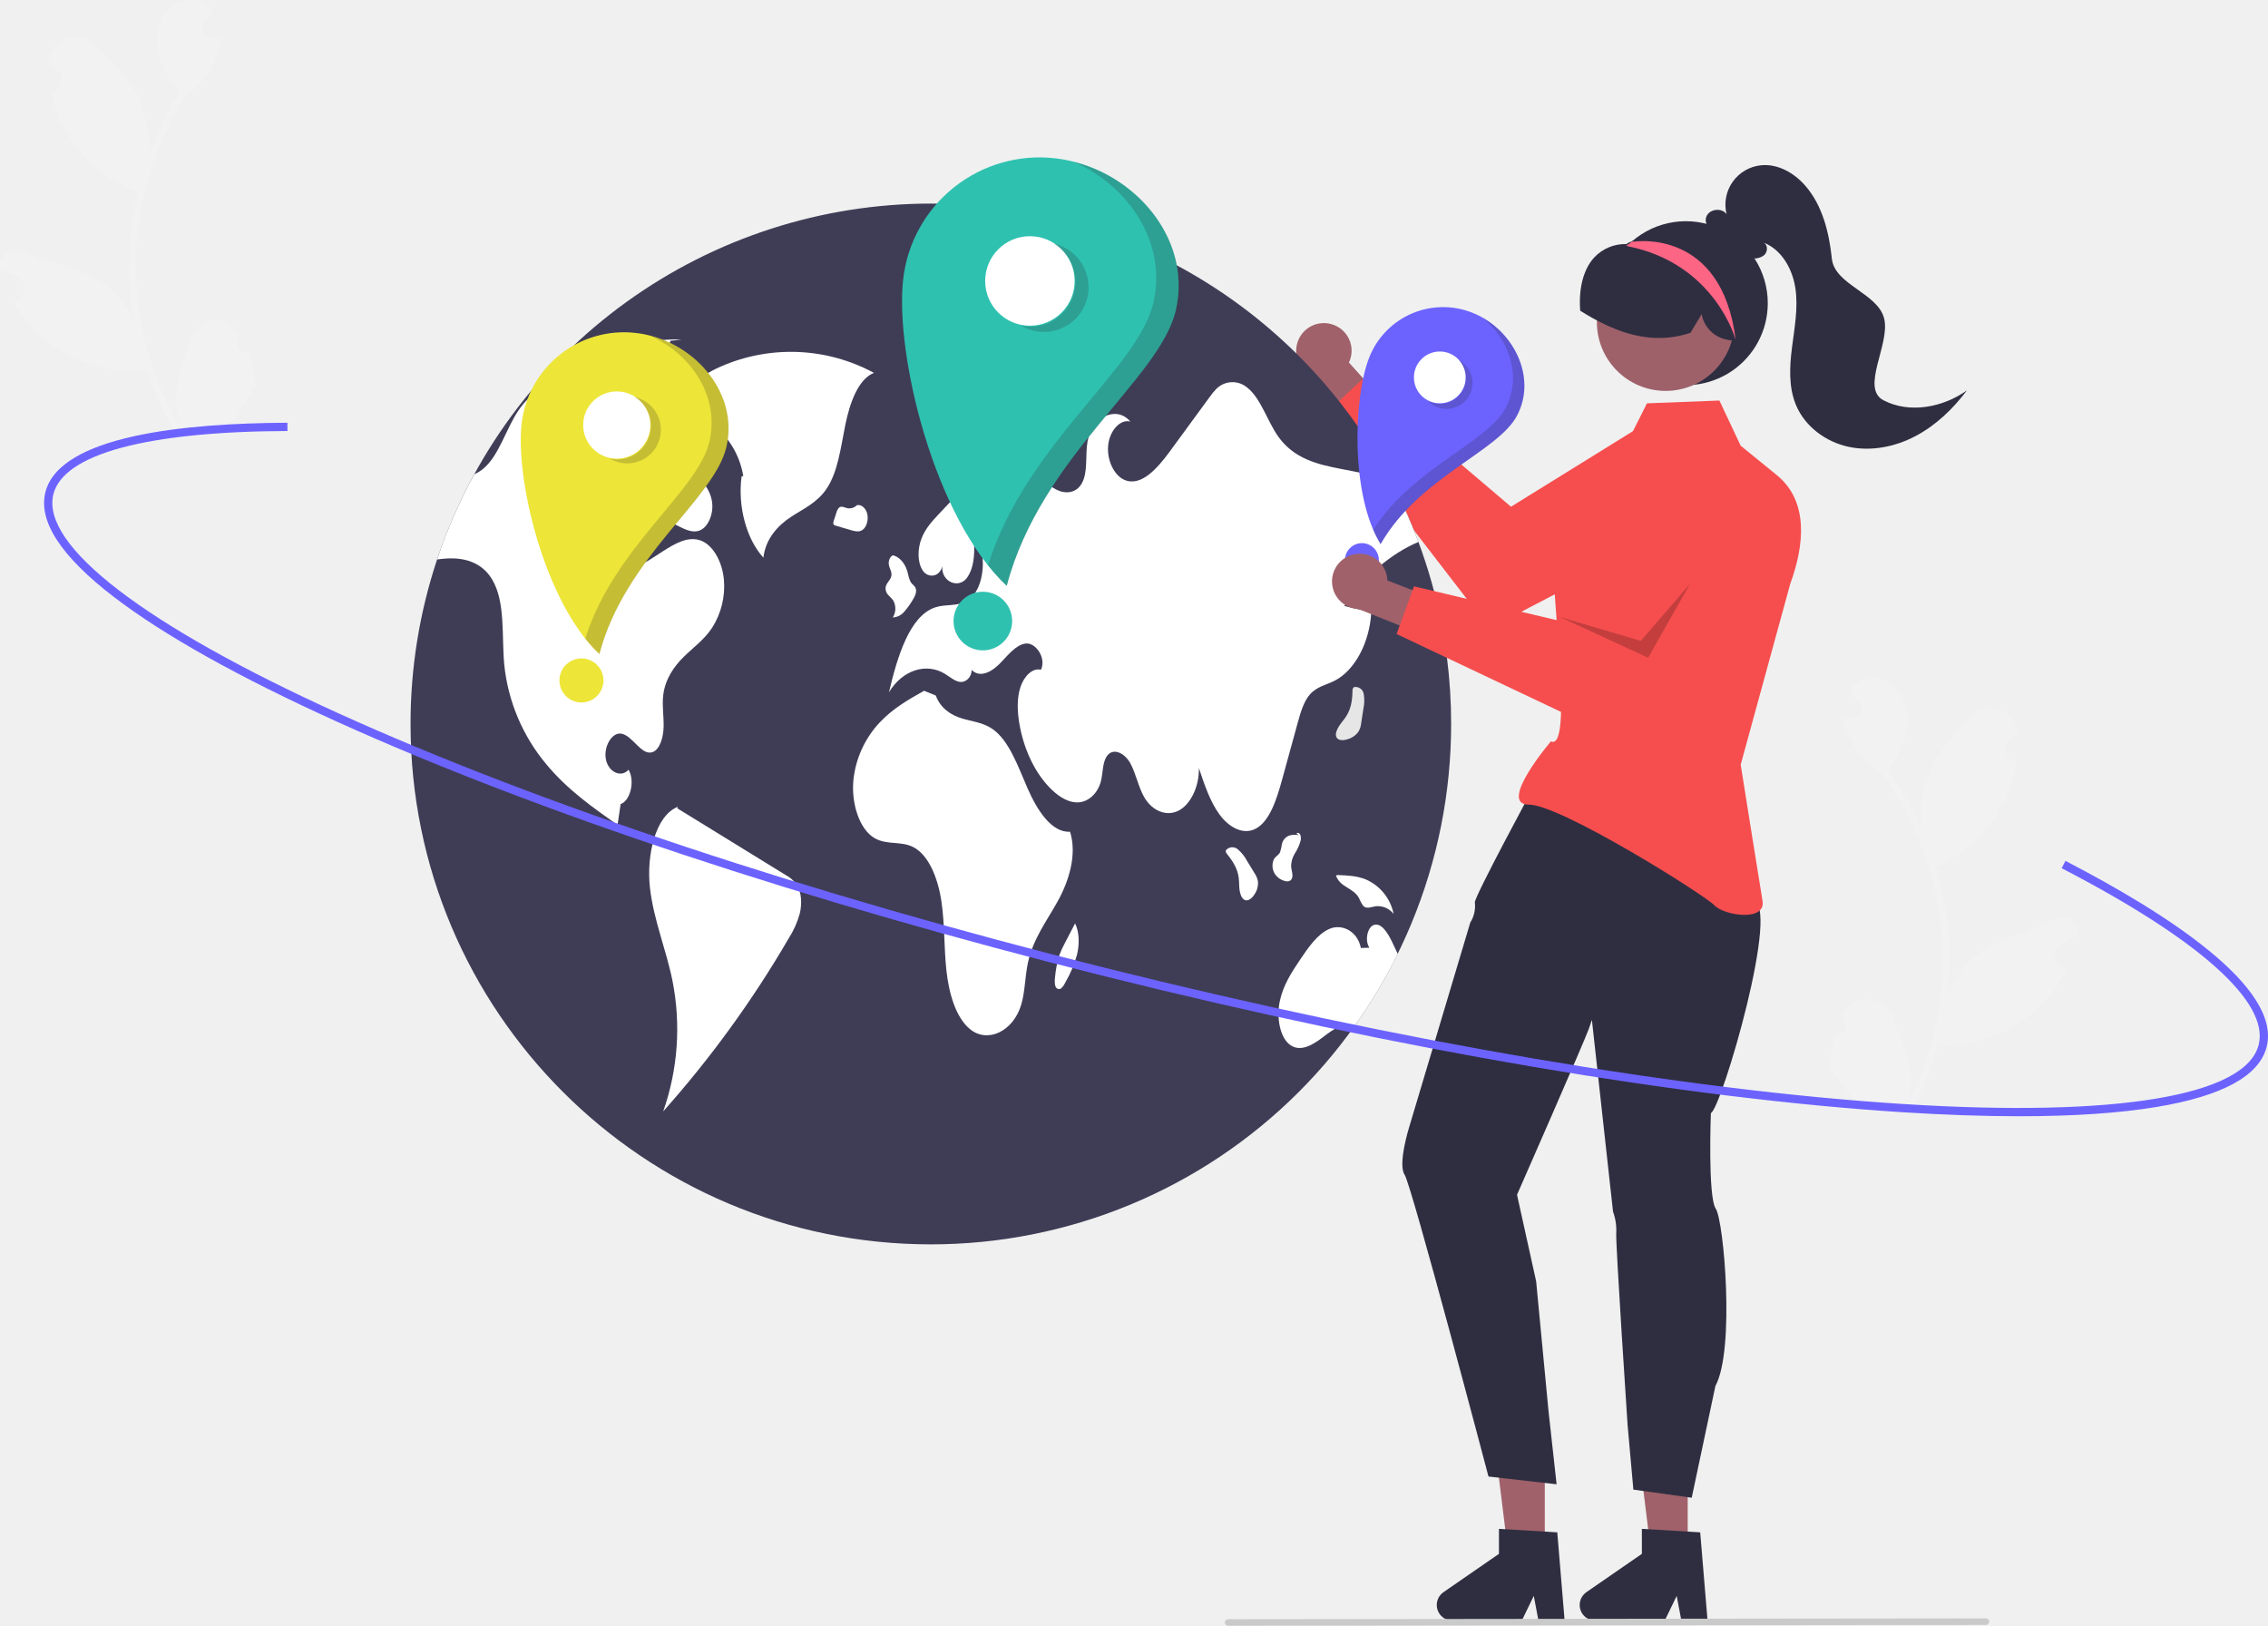
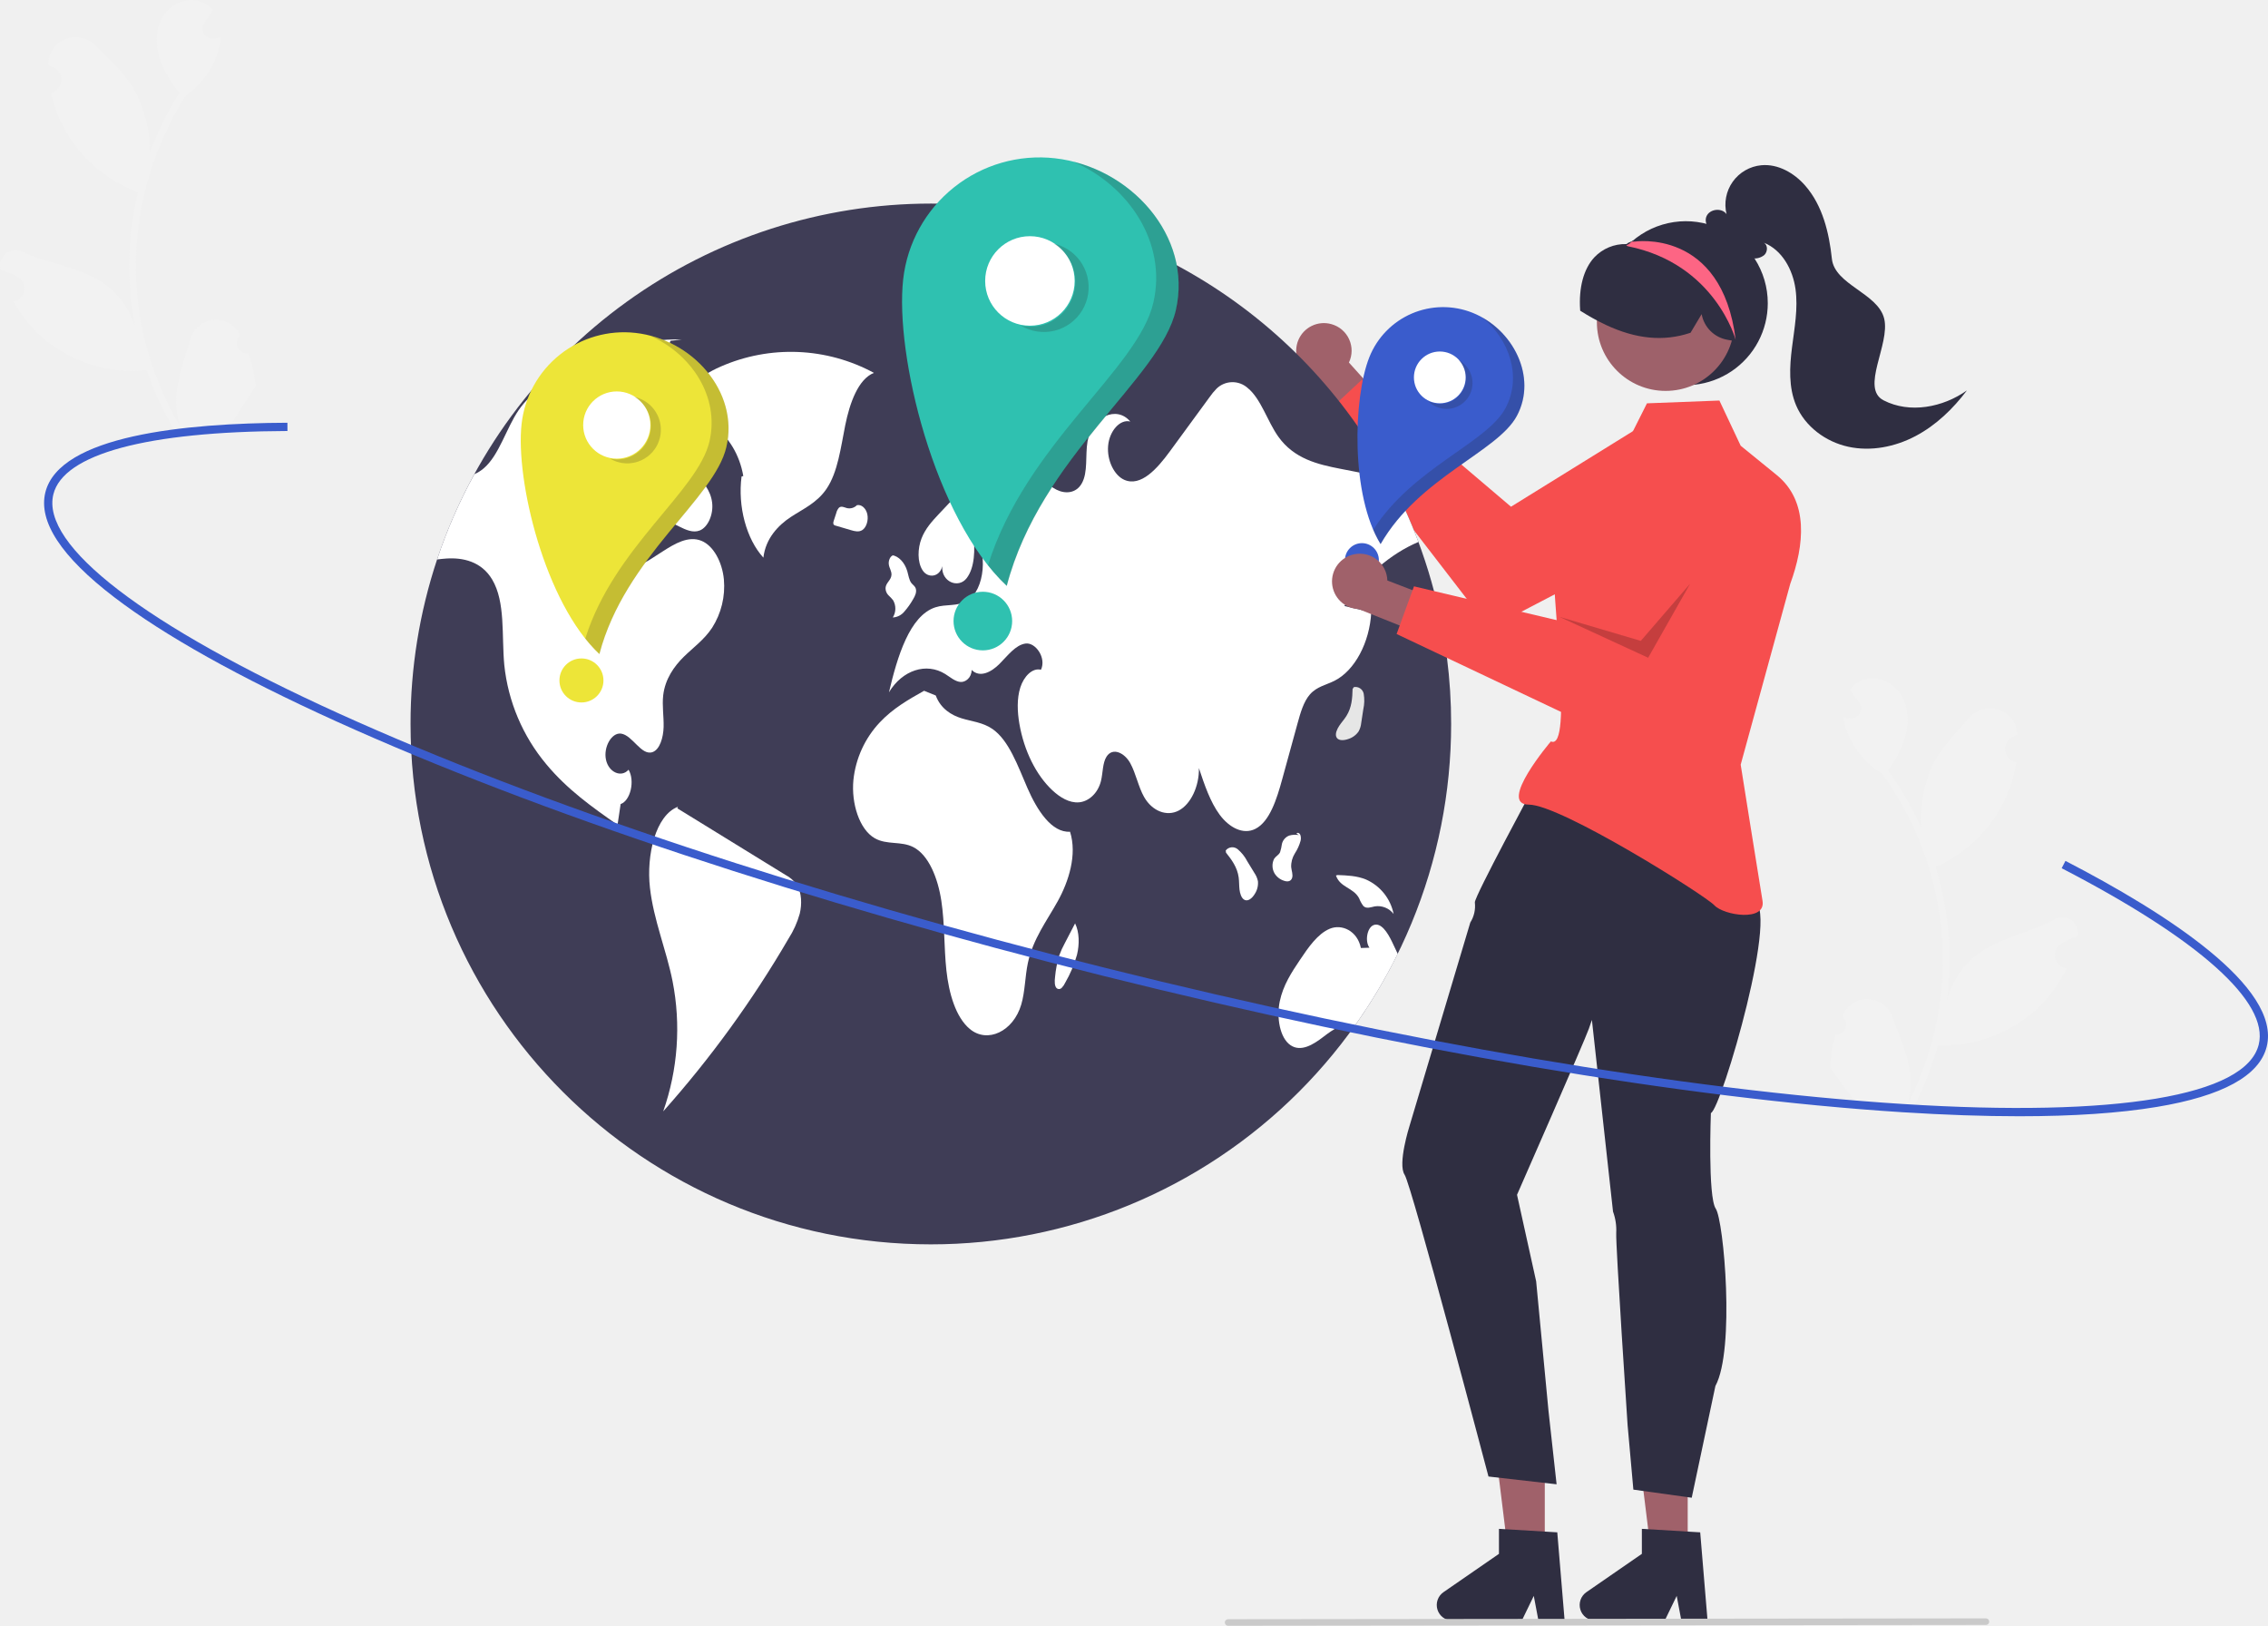
<svg xmlns="http://www.w3.org/2000/svg" width="300" height="215" viewBox="0 0 300 215" fill="none">
  <g clip-path="url(#clip0_18_133)">
    <path d="M242.786 136.809C243.054 136.834 243.323 136.776 243.557 136.642C243.792 136.509 243.979 136.307 244.094 136.064C244.21 135.82 244.247 135.547 244.202 135.282C244.157 135.016 244.032 134.771 243.843 134.579C243.816 134.446 243.796 134.35 243.77 134.217C243.783 134.189 243.796 134.161 243.809 134.133C244.11 133.506 244.589 132.982 245.186 132.627C245.784 132.271 246.473 132.1 247.167 132.135C247.862 132.17 248.53 132.409 249.089 132.823C249.648 133.237 250.072 133.806 250.308 134.46C251.252 137.07 252.486 139.698 252.693 142.42C252.784 143.624 252.666 144.834 252.343 145.997C255.094 140.667 256.666 134.807 256.953 128.816C257.024 127.312 257.01 125.806 256.913 124.304C256.831 123.073 256.696 121.847 256.507 120.628C255.474 114.014 252.886 107.74 248.957 102.32C246.989 101.124 245.435 99.353 244.504 97.247C244.166 96.489 243.94 95.687 243.833 94.865C244.059 94.906 244.29 94.935 244.517 94.96C244.588 94.968 244.662 94.975 244.733 94.982L244.76 94.984C245.009 95.007 245.261 94.957 245.483 94.841C245.705 94.724 245.889 94.546 246.012 94.328C246.135 94.109 246.193 93.859 246.177 93.609C246.162 93.359 246.075 93.118 245.926 92.916C245.833 92.79 245.74 92.665 245.647 92.539C245.507 92.346 245.362 92.155 245.222 91.962C245.205 91.943 245.19 91.924 245.176 91.903C245.014 91.683 244.852 91.465 244.69 91.245C245.026 90.772 245.467 90.384 245.978 90.111C247.746 89.182 250.089 89.991 251.26 91.607C252.435 93.222 252.568 95.418 252.045 97.343C251.542 98.979 250.764 100.517 249.744 101.892C249.832 102.016 249.924 102.136 250.012 102.26C251.616 104.534 252.994 106.96 254.125 109.503C253.952 106.705 254.445 103.906 255.564 101.336C256.688 98.944 258.679 96.979 260.445 94.948C262.567 92.51 266.625 93.806 266.829 97.032C266.831 97.064 266.833 97.095 266.835 97.126C266.58 97.254 266.331 97.391 266.086 97.537C265.779 97.723 265.534 97.997 265.385 98.323C265.236 98.65 265.189 99.014 265.25 99.367C265.312 99.721 265.478 100.048 265.729 100.305C265.979 100.563 266.301 100.739 266.653 100.81L266.689 100.817C266.559 101.706 266.362 102.584 266.099 103.443C265.341 105.841 264.096 108.056 262.443 109.949C260.789 111.843 258.762 113.375 256.488 114.448C256.339 114.516 256.194 114.584 256.045 114.649C257.132 118.257 257.746 121.992 257.87 125.759C257.937 127.982 257.823 130.206 257.531 132.409L257.546 132.331C258.138 129.893 259.554 127.734 261.554 126.219C264.523 124.003 268.604 123.326 271.776 121.582C272.114 121.386 272.501 121.292 272.89 121.309C273.28 121.326 273.657 121.455 273.976 121.679C274.295 121.903 274.543 122.214 274.692 122.574C274.84 122.935 274.882 123.331 274.813 123.715C274.807 123.742 274.802 123.769 274.796 123.797C274.328 123.962 273.87 124.157 273.426 124.38C273.171 124.509 272.922 124.646 272.677 124.792C272.37 124.977 272.125 125.251 271.976 125.577C271.827 125.904 271.78 126.268 271.841 126.622C271.903 126.975 272.069 127.302 272.319 127.56C272.57 127.817 272.892 127.993 273.244 128.064L273.28 128.071C273.306 128.076 273.328 128.081 273.354 128.086C272.481 129.926 271.298 131.601 269.856 133.039C268.077 134.779 265.961 136.136 263.639 137.029C261.317 137.922 258.836 138.33 256.35 138.23L256.347 138.23C255.535 141.131 254.425 143.939 253.033 146.609L242.614 146.124C242.582 146.007 242.554 145.886 242.526 145.768C243.487 145.874 244.458 145.861 245.417 145.731C244.688 144.746 243.959 143.754 243.23 142.77C243.214 142.751 243.199 142.732 243.185 142.711C242.815 142.208 242.442 141.707 242.072 141.204L242.072 141.203C242.12 139.714 242.36 138.237 242.786 136.809L242.786 136.809Z" fill="#F2F2F2" />
    <path d="M32.844 46.709C32.578 46.751 32.306 46.709 32.064 46.591C31.822 46.472 31.623 46.282 31.492 46.046C31.362 45.81 31.308 45.54 31.336 45.272C31.365 45.005 31.475 44.752 31.652 44.549C31.67 44.414 31.684 44.318 31.702 44.183C31.688 44.156 31.673 44.129 31.658 44.102C31.319 43.495 30.808 43.001 30.19 42.683C29.572 42.365 28.873 42.237 28.183 42.315C27.492 42.393 26.839 42.673 26.307 43.12C25.775 43.568 25.387 44.162 25.191 44.83C24.411 47.493 23.341 50.192 23.303 52.922C23.286 54.129 23.479 55.33 23.873 56.47C20.798 51.32 18.867 45.569 18.21 39.607C18.047 38.11 17.967 36.606 17.972 35.101C17.977 33.867 18.036 32.636 18.149 31.407C18.772 24.742 20.967 18.319 24.554 12.667C26.444 11.352 27.886 9.489 28.685 7.329C28.975 6.552 29.151 5.737 29.208 4.91C28.985 4.965 28.756 5.008 28.531 5.048C28.461 5.059 28.387 5.071 28.317 5.082L28.29 5.086C28.042 5.125 27.789 5.09 27.56 4.988C27.331 4.885 27.136 4.719 27 4.508C26.863 4.298 26.791 4.052 26.79 3.801C26.79 3.55 26.862 3.305 26.998 3.094C27.083 2.963 27.168 2.832 27.253 2.701C27.381 2.499 27.514 2.3 27.642 2.098C27.658 2.079 27.672 2.058 27.685 2.037C27.833 1.807 27.981 1.58 28.129 1.35C27.764 0.899 27.3 0.539 26.773 0.297C24.951 -0.52 22.663 0.432 21.593 2.117C20.521 3.802 20.523 6.001 21.165 7.891C21.768 9.493 22.639 10.98 23.742 12.289C23.662 12.418 23.578 12.544 23.498 12.673C22.037 15.042 20.811 17.548 19.839 20.156C19.84 17.353 19.175 14.589 17.899 12.093C16.629 9.776 14.521 7.937 12.632 6.02C10.364 3.717 6.393 5.261 6.39 8.494C6.389 8.525 6.39 8.557 6.39 8.588C6.651 8.7 6.909 8.822 7.162 8.952C7.48 9.118 7.741 9.377 7.91 9.693C8.079 10.01 8.149 10.37 8.109 10.727C8.07 11.084 7.924 11.421 7.69 11.693C7.456 11.965 7.145 12.161 6.799 12.253L6.763 12.263C6.948 13.142 7.199 14.006 7.514 14.848C8.419 17.194 9.798 19.327 11.566 21.115C13.333 22.903 15.451 24.307 17.787 25.238C17.94 25.297 18.089 25.355 18.242 25.41C17.379 29.079 16.997 32.845 17.106 36.613C17.177 38.835 17.428 41.047 17.856 43.229L17.836 43.152C17.094 40.755 15.547 38.688 13.457 37.299C10.357 35.271 6.243 34.847 2.968 33.302C2.619 33.128 2.228 33.058 1.84 33.099C1.452 33.14 1.084 33.291 0.779 33.535C0.475 33.778 0.246 34.104 0.12 34.473C-0.006 34.842 -0.023 35.24 0.07 35.619C0.077 35.646 0.084 35.673 0.091 35.7C0.569 35.836 1.038 36.002 1.495 36.197C1.757 36.31 2.015 36.431 2.268 36.562C2.586 36.728 2.847 36.986 3.016 37.303C3.185 37.619 3.254 37.98 3.215 38.337C3.176 38.693 3.03 39.03 2.796 39.302C2.562 39.575 2.251 39.77 1.904 39.863L1.869 39.872C1.843 39.879 1.821 39.885 1.796 39.892C2.781 41.674 4.065 43.273 5.593 44.619C7.476 46.245 9.671 47.47 12.045 48.217C14.418 48.965 16.919 49.219 19.394 48.966L19.397 48.966C20.386 51.81 21.668 54.544 23.222 57.124L33.591 55.996C33.616 55.877 33.637 55.754 33.657 55.636C32.704 55.8 31.734 55.848 30.77 55.777C31.436 54.749 32.102 53.714 32.769 52.686C32.784 52.666 32.798 52.646 32.811 52.625C33.149 52.099 33.491 51.577 33.828 51.051L33.828 51.051C33.688 49.568 33.358 48.108 32.845 46.71L32.844 46.709Z" fill="#F2F2F2" />
-     <path d="M176.109 42.867C176.622 43.008 177.099 43.26 177.504 43.605C177.909 43.95 178.234 44.38 178.455 44.864C178.676 45.348 178.789 45.875 178.784 46.407C178.78 46.94 178.659 47.464 178.43 47.945L183.995 54.132L181.06 58.43L173.324 49.583C172.542 49.145 171.949 48.435 171.656 47.588C171.362 46.741 171.39 45.816 171.733 44.988C172.077 44.16 172.712 43.487 173.518 43.096C174.325 42.705 175.247 42.623 176.109 42.867Z" fill="#A0616A" />
+     <path d="M176.109 42.867C176.623 43.008 177.099 43.26 177.504 43.605C177.909 43.95 178.234 44.38 178.455 44.864C178.676 45.348 178.789 45.875 178.785 46.407C178.78 46.94 178.659 47.464 178.43 47.945L183.995 54.132L181.06 58.43L173.324 49.583C172.542 49.145 171.949 48.435 171.656 47.588C171.362 46.741 171.39 45.816 171.733 44.988C172.077 44.16 172.712 43.487 173.518 43.096C174.325 42.705 175.247 42.623 176.109 42.867Z" fill="#A0616A" />
    <path d="M228.204 58.058C227.703 57.241 227.045 56.532 226.268 55.97C225.492 55.409 224.612 55.006 223.68 54.785C222.747 54.564 221.78 54.529 220.834 54.683C219.888 54.836 218.982 55.175 218.167 55.679L199.867 67.014L180.126 50.233L175.214 54.806L197.022 83.101L225.366 68.325C224.705 68.67 229.003 59.359 228.204 58.058Z" fill="#F64E4E" />
-     <path d="M191.95 95.745C191.952 104.784 190.173 113.734 186.715 122.085C183.257 130.436 178.188 138.023 171.796 144.414C165.405 150.805 157.818 155.875 149.467 159.333C141.116 162.791 132.166 164.57 123.128 164.568C85.118 164.568 54.305 133.754 54.305 95.745C54.299 88.352 55.484 81.006 57.815 73.99C62.392 60.287 71.161 48.37 82.882 39.924C94.602 31.478 108.681 26.93 123.128 26.923C135.587 26.919 147.814 30.298 158.502 36.7C169.191 43.102 177.941 52.286 183.818 63.273C185.275 65.983 186.546 68.79 187.622 71.673C187.771 72.074 187.916 72.476 188.058 72.881V72.885C188.689 74.667 189.244 76.481 189.725 78.329C191.207 84.016 191.955 89.869 191.95 95.745Z" fill="#3F3D56" />
+     <path d="M191.95 95.745C191.952 104.784 190.173 113.734 186.715 122.085C183.257 130.436 178.188 138.023 171.796 144.414C165.405 150.805 157.818 155.875 149.467 159.333C141.116 162.791 132.166 164.57 123.128 164.568C85.118 164.568 54.305 133.754 54.305 95.745C54.299 88.352 55.484 81.006 57.815 73.99C62.392 60.287 71.161 48.37 82.882 39.924C94.602 31.478 108.681 26.93 123.128 26.923C135.587 26.919 147.814 30.298 158.503 36.7C169.191 43.102 177.941 52.286 183.818 63.273C185.275 65.983 186.546 68.79 187.622 71.673C187.771 72.074 187.916 72.476 188.058 72.881V72.885C188.689 74.667 189.244 76.481 189.725 78.329C191.207 84.016 191.955 89.869 191.95 95.745Z" fill="#3F3D56" />
    <path d="M115.598 49.312C112.505 47.639 109.071 46.695 105.558 46.551C102.045 46.408 98.545 47.068 95.326 48.482C92.492 49.716 89.507 51.929 88.561 55.925C92.386 53.668 97.336 57.234 98.32 62.954L98.09 63.017C97.571 66.98 98.731 71.293 100.977 73.75C101.272 71.198 102.95 69.461 104.6 68.376C106.251 67.291 108.077 66.503 109.336 64.638C110.83 62.428 111.209 59.196 111.802 56.249C112.396 53.301 113.521 50.133 115.598 49.312Z" fill="white" />
    <path d="M94.192 83.029C93.132 84.619 91.718 85.617 90.448 86.86C89.183 88.106 87.978 89.788 87.726 91.949C87.566 93.333 87.814 94.74 87.78 96.139C87.745 97.539 87.279 99.114 86.327 99.462C84.824 100.005 83.677 97.214 82.132 97.019C80.905 96.866 79.8 98.796 80.156 100.471C80.511 102.146 82.182 102.888 83.142 101.794C84.01 103.251 83.398 105.893 82.094 106.34C81.957 107.258 81.819 108.172 81.685 109.089C78.389 106.784 75.059 104.44 72.256 101.064C69.139 97.341 67.206 92.771 66.705 87.942C66.341 84.061 66.881 79.622 65.099 76.636C63.673 74.246 61.226 73.718 59.023 73.868C58.622 73.894 58.217 73.94 57.815 73.99C59.114 70.089 60.764 66.314 62.744 62.711C63.192 62.518 63.608 62.259 63.979 61.942C66.028 60.203 66.938 56.681 68.601 54.245C68.708 54.089 68.819 53.936 68.934 53.787C70.635 51.565 72.914 50.422 75.116 49.359C79.991 46.992 85.008 44.595 90.154 44.924L88.69 45.065C86.981 49.852 85.27 54.639 83.559 59.426C83.299 60.16 83.036 60.896 82.771 61.632C81.8 64.355 80.798 67.253 80.947 70.3C81.035 72.105 81.662 74.032 82.855 74.651C83.968 75.225 85.183 74.521 86.258 73.826C86.713 73.535 87.164 73.244 87.619 72.95C89.252 71.898 91.06 70.82 92.785 71.524C94.364 72.166 95.53 74.311 95.752 76.624C95.955 78.873 95.406 81.125 94.192 83.029Z" fill="white" />
    <path d="M103.902 115.71C99.133 112.775 94.365 109.839 89.597 106.903L89.678 106.694C86.713 107.824 85.482 113.094 85.972 117.403C86.462 121.713 88.124 125.565 88.963 129.764C90.094 135.511 89.667 141.456 87.726 146.981C93.996 139.946 99.545 132.3 104.289 124.158C104.952 123.131 105.457 122.011 105.787 120.835C106.09 119.584 106.044 118.08 105.437 117.076C105.047 116.501 104.519 116.031 103.902 115.71Z" fill="white" />
    <path d="M85.083 62.298C84.577 63.437 84.382 64.955 84.841 66.133C85.311 67.336 86.303 67.879 87.216 68.332L89.851 69.638C90.727 70.072 91.672 70.511 92.565 70.154C93.643 69.723 94.39 68.033 94.197 66.465C93.991 64.796 92.939 63.647 91.966 62.67C90.605 61.301 89.243 59.933 87.881 58.565L87.114 59.505C86.284 60.315 85.597 61.259 85.083 62.298Z" fill="white" />
    <path d="M177.826 80.142C179.011 80.421 180.197 80.7 181.382 80.979C181.175 84.982 179.191 88.687 176.53 90.029C175.421 90.588 174.186 90.794 173.269 91.838C172.439 92.786 172.018 94.262 171.632 95.673C170.955 98.135 170.279 100.597 169.602 103.06C168.875 105.713 167.943 108.661 166.054 109.617C164.433 110.439 162.578 109.433 161.332 107.747C160.085 106.061 159.324 103.794 158.586 101.584C158.632 103.993 157.512 106.356 155.925 107.193C154.335 108.03 152.4 107.273 151.337 105.403C150.573 104.061 150.255 102.291 149.506 100.93C148.756 99.569 147.185 98.789 146.367 100.066C145.828 100.915 145.896 102.215 145.629 103.293C145.212 104.968 143.95 106.019 142.7 106.111C141.454 106.203 140.238 105.484 139.194 104.509C137.041 102.49 135.455 99.286 134.839 95.726C134.568 94.139 134.491 92.411 134.961 90.924C135.432 89.437 136.567 88.29 137.695 88.573C138.437 87.005 136.972 84.925 135.653 85.109C134.33 85.292 133.294 86.71 132.208 87.8C131.126 88.89 129.612 89.681 128.523 88.599C128.53 89.605 127.712 90.27 127.005 90.186C126.301 90.106 125.674 89.54 125.028 89.138C122.531 87.582 119.362 88.615 117.587 91.559C118.696 86.841 120.321 81.427 123.728 80.318C125.12 79.863 126.638 80.237 127.953 79.45C130.281 78.054 130.752 72.782 128.741 70.606C128.997 72.663 128.947 75.064 127.861 76.471C126.775 77.878 124.496 76.961 124.634 74.881C124.321 76.314 122.761 76.532 122.042 75.431C121.319 74.33 121.38 72.529 121.893 71.214C122.405 69.899 123.277 68.954 124.122 68.048C125.938 66.102 127.781 64.133 129.884 62.909C131.99 61.686 134.422 61.273 136.533 62.489C137.645 63.131 138.624 64.202 139.76 64.768C140.895 65.337 142.337 65.265 143.09 63.934C143.935 62.451 143.537 60.248 143.851 58.394C144.413 55.117 147.69 53.584 149.506 55.748C148.148 55.4 146.745 57.006 146.577 58.952C146.405 60.898 147.388 62.864 148.703 63.452C150.913 64.431 153.077 61.969 154.748 59.69C156.491 57.304 158.237 54.92 159.986 52.536C160.265 52.131 160.578 51.749 160.923 51.397C161.47 50.863 162.2 50.557 162.965 50.542C163.73 50.526 164.472 50.802 165.041 51.313C166.807 52.754 167.637 55.71 169.086 57.744C171.189 60.7 174.335 61.418 177.264 61.992C179.447 62.416 181.632 62.843 183.818 63.273C185.275 65.983 186.546 68.79 187.622 71.673C183.921 73.244 180.506 76.185 177.826 80.142Z" fill="white" />
    <path d="M184.884 126.146C183.246 129.472 181.341 132.66 179.187 135.678C177.811 135.089 176.331 136.14 175.043 137.127C173.697 138.159 172.079 139.165 170.699 138.224C169.288 137.261 168.833 134.565 169.281 132.428C169.728 130.294 170.844 128.597 171.927 126.983C173.074 125.27 174.301 123.492 175.895 122.827C177.494 122.162 179.547 123.102 180.013 125.373L181.145 125.335C180.51 124.463 180.843 122.659 181.696 122.341C182.678 121.971 183.531 123.32 184.112 124.513C184.372 125.052 184.636 125.595 184.884 126.146Z" fill="white" />
    <path d="M141.539 109.996C139.107 110.149 137.18 107.154 135.899 104.208C134.619 101.262 133.451 97.893 131.256 96.393C130.001 95.536 128.572 95.419 127.211 95.004C125.851 94.588 124.427 93.729 123.777 91.98L122.234 91.356C120.196 92.502 118.131 93.669 116.375 95.534C114.405 97.626 113.179 100.308 112.884 103.166C112.589 106.255 113.677 109.699 115.711 110.859C117.318 111.776 119.19 111.198 120.817 112.037C122.851 113.086 124.059 116.132 124.516 119.14C124.973 122.148 124.857 125.273 125.184 128.315C125.511 131.357 126.413 134.522 128.278 136.081C130.612 138.032 134.037 136.411 135.084 132.86C135.598 131.118 135.58 129.153 135.964 127.345C136.641 124.16 138.466 121.798 139.914 119.186C141.363 116.574 142.502 113.027 141.539 109.996Z" fill="white" />
-     <path d="M117.501 78.708C117.728 78.917 117.94 79.141 118.135 79.38C118.337 79.728 118.44 80.124 118.433 80.526C118.426 80.928 118.309 81.321 118.096 81.662C118.389 81.645 118.675 81.568 118.937 81.435C119.199 81.302 119.43 81.116 119.616 80.889C120.06 80.384 120.451 79.833 120.782 79.248C121.03 78.843 121.294 78.296 121.125 77.815C121.01 77.487 120.738 77.347 120.548 77.101C120.246 76.71 120.171 76.089 120.015 75.552C119.677 74.394 118.869 73.541 117.991 73.419L118.113 73.443C117.746 73.568 117.49 74.151 117.571 74.675C117.645 75.152 117.952 75.548 117.921 76.034C117.877 76.734 117.178 77.063 117.135 77.762C117.128 78.114 117.26 78.453 117.501 78.708Z" fill="white" />
+     <path d="M117.501 78.708C117.728 78.917 117.94 79.141 118.135 79.38C118.337 79.728 118.44 80.124 118.433 80.526C118.426 80.928 118.309 81.321 118.096 81.662C118.389 81.645 118.675 81.568 118.937 81.435C119.199 81.302 119.43 81.116 119.616 80.889C120.06 80.384 120.451 79.834 120.782 79.248C121.03 78.843 121.294 78.296 121.125 77.815C121.01 77.487 120.738 77.347 120.548 77.101C120.246 76.71 120.171 76.089 120.015 75.552C119.677 74.394 118.869 73.541 117.991 73.419L118.113 73.443C117.746 73.568 117.49 74.151 117.571 74.675C117.645 75.152 117.952 75.548 117.921 76.034C117.877 76.734 117.178 77.063 117.135 77.762C117.128 78.114 117.26 78.453 117.501 78.708Z" fill="white" />
    <path d="M113.333 66.817C113.337 66.816 113.341 66.816 113.344 66.815C113.419 66.746 113.489 66.672 113.552 66.594L113.333 66.817Z" fill="#E6E6E6" />
    <path d="M114.063 70.101C114.601 69.755 114.901 68.799 114.723 67.998C114.547 67.203 113.921 66.668 113.344 66.815C113.177 66.984 112.969 67.109 112.741 67.176C112.512 67.243 112.27 67.251 112.037 67.199C111.681 67.108 111.289 66.871 110.98 67.14C110.803 67.341 110.679 67.582 110.62 67.843C110.505 68.195 110.391 68.546 110.276 68.898C110.222 69.023 110.208 69.163 110.236 69.297C110.257 69.351 110.293 69.398 110.338 69.434C110.384 69.47 110.438 69.494 110.495 69.504C111.182 69.706 111.869 69.909 112.556 70.111C113.057 70.259 113.597 70.401 114.063 70.101Z" fill="white" />
    <path d="M165.925 115.447C165.608 114.927 165.29 114.407 164.973 113.887C164.661 113.285 164.234 112.75 163.717 112.311C163.603 112.216 163.472 112.144 163.33 112.101C163.188 112.057 163.039 112.042 162.892 112.057C162.744 112.072 162.601 112.116 162.471 112.187C162.341 112.258 162.226 112.354 162.134 112.47L162.172 112.767C162.896 113.675 163.662 114.684 163.845 116.032C163.918 116.563 163.893 117.113 163.956 117.646C164.02 118.18 164.2 118.733 164.545 118.964C165.045 119.298 165.632 118.805 165.988 118.204C166.306 117.71 166.448 117.124 166.393 116.539C166.313 116.147 166.154 115.775 165.925 115.447Z" fill="white" />
    <path d="M180.058 95.591C180.15 94.989 180.242 94.387 180.334 93.784C180.483 93.123 180.501 92.439 180.388 91.77C180.363 91.624 180.308 91.484 180.228 91.36C180.148 91.235 180.043 91.128 179.921 91.044C179.798 90.96 179.66 90.902 179.515 90.872C179.37 90.843 179.22 90.843 179.075 90.872L178.913 91.124C178.882 92.284 178.818 93.549 178.091 94.699C177.804 95.152 177.431 95.556 177.136 96.006C176.841 96.455 176.622 96.994 176.738 97.392C176.905 97.97 177.671 97.971 178.331 97.74C178.892 97.568 179.379 97.211 179.713 96.728C179.905 96.377 180.022 95.99 180.058 95.591Z" fill="#E6E6E6" />
    <path d="M170.907 116.124C171.062 115.678 170.838 115.166 170.791 114.672C170.768 114.035 170.937 113.406 171.276 112.866C171.612 112.356 171.867 111.797 172.031 111.209C172.1 110.941 172.088 110.659 171.995 110.398C171.89 110.162 171.635 110.054 171.489 110.241L171.802 110.442C171.38 110.367 170.946 110.388 170.533 110.504C170.298 110.594 170.088 110.74 169.92 110.928C169.753 111.117 169.634 111.343 169.572 111.587C169.52 111.969 169.436 112.345 169.32 112.712C169.134 113.095 168.773 113.222 168.546 113.559C168.391 113.857 168.313 114.189 168.319 114.525C168.324 114.86 168.413 115.19 168.578 115.482C168.863 115.962 169.315 116.318 169.848 116.481C170.23 116.618 170.732 116.626 170.907 116.124Z" fill="white" />
    <path d="M179.778 118.8C179.916 119.159 180.101 119.499 180.328 119.809C180.753 120.237 181.33 119.974 181.845 119.87C182.313 119.796 182.791 119.85 183.231 120.027C183.67 120.203 184.053 120.495 184.34 120.871C184.141 119.875 183.705 118.941 183.069 118.147C182.433 117.354 181.616 116.725 180.687 116.314C179.473 115.818 178.194 115.771 176.93 115.726L176.712 115.782C177.268 117.4 179.014 117.364 179.778 118.8Z" fill="white" />
    <path d="M142.205 122.11L142.208 122.118C142.229 122.077 142.25 122.036 142.271 121.995L142.205 122.11Z" fill="#E6E6E6" />
    <path d="M140.859 124.715C140.565 125.248 140.313 125.803 140.104 126.374C139.827 127.299 139.644 128.25 139.557 129.212C139.488 129.759 139.467 130.458 139.81 130.724C139.908 130.789 140.027 130.817 140.144 130.801C140.261 130.785 140.368 130.727 140.446 130.638C140.636 130.436 140.792 130.205 140.907 129.952C141.58 128.793 142.103 127.551 142.463 126.259C142.791 124.898 142.788 123.296 142.208 122.118C141.758 122.984 141.309 123.849 140.859 124.715Z" fill="white" />
    <path d="M127.876 55.313C128.09 55.522 128.36 55.664 128.653 55.721C128.947 55.779 129.25 55.749 129.527 55.636C130.1 55.385 130.625 55.038 131.081 54.609C131.458 54.331 131.777 53.982 132.023 53.582C132.158 53.343 132.244 53.08 132.277 52.807C132.31 52.535 132.289 52.259 132.215 51.995C132.002 51.372 131.463 51.164 130.986 51.022C130.224 50.796 129.461 50.57 128.699 50.344L129.25 49.847C128.683 49.542 128.055 50.108 127.7 50.807C127.473 51.264 127.314 51.752 127.23 52.256C127.04 53.354 127.225 54.662 127.876 55.313Z" fill="#E6E6E6" />
    <path d="M141.338 50.794C141.553 51.031 141.85 51.177 142.169 51.203C142.488 51.229 142.804 51.133 143.055 50.934C143.27 50.772 143.449 50.566 143.58 50.331C143.711 50.095 143.791 49.834 143.814 49.566C143.868 48.966 143.572 48.3 143.148 48.248L143.245 47.686C142.429 47.539 141.425 47.509 140.988 48.5C140.84 48.88 140.795 49.291 140.856 49.694C140.918 50.096 141.084 50.476 141.338 50.794Z" fill="#E6E6E6" />
    <path d="M139.54 20.931C134.756 20.391 129.954 21.774 126.19 24.775C122.427 27.776 120.009 32.149 119.469 36.932C118.346 46.893 123.593 68.524 133.161 77.478C137.666 60.323 153.452 50.147 155.541 41.001C157.773 31.229 149.501 22.055 139.54 20.931Z" fill="#2FC1B0" />
    <path d="M136.231 43.075C139.501 43.075 142.151 40.425 142.151 37.156C142.151 33.887 139.501 31.236 136.231 31.236C132.962 31.236 130.312 33.887 130.312 37.156C130.312 40.425 132.962 43.075 136.231 43.075Z" fill="white" />
    <path d="M130.007 86.013C132.149 86.013 133.884 84.277 133.884 82.136C133.884 79.995 132.149 78.259 130.007 78.259C127.866 78.259 126.13 79.995 126.13 82.136C126.13 84.277 127.866 86.013 130.007 86.013Z" fill="#2FC1B0" />
-     <path opacity="0.2" d="M141.129 32.915C141.795 33.315 142.376 33.843 142.839 34.468C143.301 35.093 143.636 35.803 143.824 36.557C144.012 37.311 144.05 38.095 143.935 38.864C143.82 39.632 143.554 40.371 143.154 41.037C142.754 41.704 142.226 42.285 141.601 42.747C140.976 43.209 140.266 43.544 139.512 43.732C137.989 44.112 136.377 43.871 135.032 43.062C136.404 43.368 137.839 43.175 139.082 42.518C140.325 41.861 141.293 40.784 141.814 39.478C142.335 38.173 142.374 36.724 141.925 35.393C141.475 34.061 140.566 32.932 139.361 32.209C139.985 32.348 140.582 32.586 141.129 32.915Z" fill="#231F20" />
+     <path opacity="0.2" d="M141.129 32.915C141.795 33.315 142.376 33.843 142.839 34.468C143.301 35.093 143.636 35.802 143.824 36.557C144.012 37.311 144.05 38.095 143.935 38.864C143.82 39.632 143.554 40.371 143.154 41.037C142.754 41.704 142.226 42.285 141.601 42.747C140.976 43.209 140.266 43.544 139.512 43.732C137.989 44.112 136.377 43.871 135.032 43.062C136.404 43.367 137.839 43.175 139.082 42.518C140.325 41.861 141.293 40.783 141.814 39.478C142.335 38.172 142.374 36.724 141.925 35.393C141.475 34.061 140.566 32.932 139.361 32.209C139.985 32.348 140.582 32.586 141.129 32.915Z" fill="#231F20" />
    <path opacity="0.2" d="M155.564 41.02C153.476 50.166 137.689 60.342 133.184 77.497C132.284 76.647 131.449 75.731 130.684 74.758C135.746 58.632 150.55 48.834 152.568 39.998C154.375 32.089 149.301 24.573 142.02 21.398C150.833 23.613 157.61 32.065 155.564 41.02Z" fill="#231F20" />
    <path d="M84.069 44.028C80.476 43.622 76.87 44.661 74.044 46.914C71.217 49.168 69.402 52.452 68.996 56.044C68.153 63.525 72.094 79.768 79.278 86.493C82.662 73.609 94.517 65.968 96.085 59.1C97.761 51.761 91.549 44.871 84.069 44.028Z" fill="#EDE538" />
    <path d="M81.584 60.657C84.039 60.657 86.029 58.667 86.029 56.212C86.029 53.757 84.039 51.767 81.584 51.767C79.129 51.767 77.139 53.757 77.139 56.212C77.139 58.667 79.129 60.657 81.584 60.657Z" fill="white" />
    <path d="M76.91 92.902C78.518 92.902 79.822 91.599 79.822 89.99C79.822 88.382 78.518 87.079 76.91 87.079C75.302 87.079 73.999 88.382 73.999 89.99C73.999 91.599 75.302 92.902 76.91 92.902Z" fill="#EDE538" />
    <path opacity="0.2" d="M85.262 53.027C85.763 53.328 86.199 53.724 86.546 54.193C86.893 54.663 87.145 55.196 87.286 55.762C87.427 56.328 87.455 56.917 87.369 57.495C87.283 58.072 87.084 58.627 86.783 59.127C86.482 59.627 86.086 60.063 85.617 60.411C85.147 60.758 84.614 61.009 84.048 61.151C83.482 61.292 82.893 61.32 82.316 61.234C81.738 61.147 81.183 60.948 80.683 60.648C81.713 60.877 82.792 60.732 83.725 60.239C84.658 59.745 85.385 58.936 85.776 57.956C86.168 56.975 86.197 55.888 85.86 54.888C85.522 53.888 84.84 53.04 83.934 52.497C84.403 52.601 84.851 52.78 85.262 53.027Z" fill="#231F20" />
    <path opacity="0.2" d="M96.103 59.114C94.534 65.982 82.679 73.624 79.296 86.507C78.62 85.868 77.993 85.181 77.418 84.45C81.22 72.34 92.337 64.982 93.853 58.346C95.209 52.407 91.399 46.762 85.931 44.378C92.55 46.042 97.639 52.389 96.103 59.114Z" fill="#231F20" />
    <path d="M223.241 205.06H218.36L216.038 186.234L223.242 186.235L223.241 205.06Z" fill="#A0616A" />
    <path d="M225.867 214.328H222.403L221.785 211.058L220.202 214.328H211.016C210.576 214.328 210.147 214.187 209.793 213.926C209.438 213.665 209.176 213.298 209.045 212.877C208.914 212.457 208.921 212.006 209.064 211.59C209.208 211.173 209.481 210.814 209.843 210.564L217.178 205.498V202.192L224.894 202.653L225.867 214.328Z" fill="#2F2E41" />
    <path d="M204.336 205.06H199.456L197.134 186.234L204.338 186.235L204.336 205.06Z" fill="#A0616A" />
    <path d="M206.962 214.328H203.499L202.881 211.058L201.297 214.328H192.112C191.672 214.328 191.243 214.187 190.888 213.926C190.534 213.665 190.272 213.298 190.141 212.877C190.01 212.457 190.016 212.006 190.16 211.59C190.303 211.173 190.576 210.814 190.939 210.564L198.274 205.498V202.192L205.989 202.653L206.962 214.328Z" fill="#2F2E41" />
    <path d="M185.794 155.356C186.728 156.757 196.889 195.271 196.889 195.271L205.899 196.298L204.829 186.608L203.195 169.459L200.664 158.013C200.664 158.013 209.602 137.67 210.167 136.05L210.569 134.887L213.362 160.231C213.693 161.136 213.838 162.099 213.787 163.061C213.702 164.645 215.29 188.462 215.29 188.462L216.054 197.003L223.773 198.076L226.905 183.297C229.52 178.496 228.021 161.436 226.952 159.848C225.882 158.26 226.307 147.202 226.307 147.202C227.673 146.721 235.816 118.952 231.743 119.116C232.005 117.635 232.21 116.314 232.21 116.314L225.139 110.612L207.445 106.012L202.98 103.868C202.98 103.868 195.007 118.612 195.086 119.345C195.196 120.273 194.984 121.212 194.484 122.002L186.434 148.944C186.434 148.944 184.851 153.941 185.794 155.356Z" fill="#2F2E41" />
-     <path d="M230.25 58.948L227.434 52.971L217.853 53.34L214.728 59.558C214.728 59.558 205.797 70.225 205.508 73.694C205.144 78.056 208.166 99.437 205.144 98.051C205.144 98.051 198.021 106.413 202.236 106.413C206.451 106.413 225.519 118.382 226.77 119.728C228.021 121.074 233.606 121.947 233.138 119.137C232.669 116.327 230.25 101.129 230.25 101.129L236.8 77.232C238.685 72.073 239.272 66.286 235.01 62.82L230.25 58.948Z" fill="#F64E4E" />
-     <path d="M194.76 41.357C193.479 40.848 192.11 40.597 190.731 40.617C189.352 40.638 187.991 40.93 186.725 41.476C185.459 42.023 184.314 42.813 183.353 43.802C182.393 44.792 181.637 45.961 181.128 47.242C178.989 52.632 178.634 65.502 182.615 71.953C187.734 63.061 198.091 59.778 200.645 54.989C203.375 49.873 200.15 43.496 194.76 41.357Z" fill="#6C63FF" />
+     <path d="M230.249 58.948L227.434 52.971L217.853 53.34L214.728 59.558C214.728 59.558 205.797 70.225 205.508 73.694C205.144 78.056 208.166 99.437 205.144 98.051C205.144 98.051 198.021 106.413 202.236 106.413C206.451 106.413 225.518 118.382 226.77 119.728C228.021 121.074 233.606 121.947 233.138 119.137C232.669 116.327 230.249 101.129 230.249 101.129L236.8 77.232C238.685 72.073 239.272 66.286 235.01 62.82L230.249 58.948Z" fill="#F64E4E" />
+     <path d="M194.76 41.357C193.479 40.848 192.11 40.597 190.731 40.617C189.352 40.638 187.991 40.93 186.725 41.476C185.459 42.023 184.314 42.813 183.353 43.802C182.393 44.792 181.637 45.961 181.128 47.242C178.989 52.632 178.634 65.502 182.615 71.953C187.734 63.061 198.091 59.778 200.645 54.989C203.375 49.873 200.15 43.496 194.76 41.357Z" fill="#3A5CCC" />
    <path d="M190.451 53.336C192.342 53.336 193.875 51.803 193.875 49.911C193.875 48.02 192.342 46.487 190.451 46.487C188.559 46.487 187.026 48.02 187.026 49.911C187.026 51.803 188.559 53.336 190.451 53.336Z" fill="white" />
-     <path d="M180.148 76.317C181.386 76.317 182.39 75.313 182.39 74.074C182.39 72.836 181.386 71.831 180.148 71.831C178.909 71.831 177.905 72.836 177.905 74.074C177.905 75.313 178.909 76.317 180.148 76.317Z" fill="#6C63FF" />
-     <path opacity="0.2" d="M193.828 48.288C194.456 48.944 194.797 49.822 194.777 50.729C194.757 51.636 194.378 52.499 193.723 53.127C193.068 53.755 192.19 54.097 191.283 54.078C190.375 54.059 189.513 53.681 188.884 53.026C189.604 53.405 190.434 53.515 191.228 53.337C192.021 53.159 192.725 52.705 193.214 52.055C193.703 51.406 193.945 50.603 193.896 49.791C193.847 48.98 193.511 48.212 192.948 47.626C193.275 47.797 193.573 48.021 193.828 48.288Z" fill="#231F20" />
+     <path d="M180.148 76.317C181.386 76.317 182.39 75.313 182.39 74.074C182.39 72.836 181.386 71.831 180.148 71.831C178.909 71.831 177.905 72.836 177.905 74.074C177.905 75.313 178.909 76.317 180.148 76.317Z" fill="#3A5CCC" />
+     <path opacity="0.2" d="M193.828 48.288C194.456 48.944 194.797 49.822 194.777 50.729C194.757 51.636 194.378 52.499 193.723 53.127C193.068 53.755 192.19 54.097 191.283 54.078C190.375 54.059 189.513 53.681 188.884 53.026C189.604 53.405 190.434 53.515 191.228 53.337C192.021 53.159 192.725 52.705 193.214 52.055C193.703 51.406 193.945 50.603 193.896 49.792C193.847 48.98 193.511 48.212 192.948 47.626C193.275 47.797 193.573 48.021 193.828 48.288Z" fill="#231F20" />
    <path opacity="0.2" d="M200.655 55.004C198.101 59.792 187.744 63.075 182.625 71.967C182.252 71.356 181.925 70.718 181.646 70.059C186.919 61.826 196.67 58.604 199.138 53.978C201.347 49.837 199.656 44.872 196.074 41.994C200.657 44.569 203.157 50.315 200.655 55.004Z" fill="#231F20" />
    <path d="M179.137 73.302C179.658 73.195 180.197 73.203 180.715 73.326C181.233 73.449 181.717 73.684 182.134 74.015C182.552 74.346 182.891 74.764 183.129 75.24C183.367 75.716 183.498 76.239 183.512 76.771L191.28 79.753L190.62 84.916L179.708 80.55C178.813 80.515 177.961 80.153 177.315 79.531C176.669 78.91 176.274 78.073 176.203 77.18C176.133 76.287 176.392 75.398 176.933 74.683C177.474 73.969 178.258 73.477 179.137 73.302Z" fill="#A0616A" />
    <path d="M233.417 62.663C232.599 62.163 231.69 61.831 230.743 61.683C229.797 61.536 228.83 61.577 227.899 61.803C226.968 62.03 226.091 62.439 225.318 63.006C224.545 63.572 223.892 64.286 223.395 65.106L212.245 83.519L187.034 77.543L184.737 83.849L217.022 99.141L233.374 73.098C235.822 69.658 237.021 64.863 233.417 62.663Z" fill="#F64E4E" />
-     <path d="M233.833 40.097C233.834 41.871 233.399 43.619 232.566 45.187C231.734 46.754 230.529 48.093 229.058 49.086C227.588 50.079 225.896 50.696 224.131 50.883C222.366 51.069 220.582 50.82 218.936 50.156C217.29 49.492 215.832 48.435 214.691 47.076C213.549 45.717 212.758 44.099 212.388 42.363C212.017 40.628 212.079 38.828 212.566 37.121C213.054 35.415 213.953 33.854 215.185 32.577L215.237 32.525C215.324 32.434 215.41 32.343 215.501 32.256C215.502 32.256 215.503 32.256 215.503 32.255C215.504 32.255 215.504 32.255 215.505 32.255C215.505 32.254 215.505 32.254 215.505 32.253C215.506 32.252 215.506 32.252 215.506 32.251C215.618 32.147 215.731 32.043 215.848 31.944C217.415 30.57 219.344 29.677 221.405 29.372C223.466 29.066 225.572 29.361 227.469 30.222C229.367 31.082 230.976 32.471 232.105 34.222C233.234 35.974 233.834 38.013 233.833 40.097Z" fill="#2F2E41" />
+     <path d="M233.833 40.097C233.834 41.871 233.399 43.619 232.566 45.187C231.734 46.754 230.529 48.093 229.058 49.086C227.588 50.079 225.896 50.696 224.131 50.883C222.366 51.069 220.582 50.82 218.936 50.156C217.29 49.492 215.832 48.435 214.691 47.076C213.549 45.717 212.758 44.099 212.388 42.364C212.017 40.628 212.079 38.828 212.566 37.121C213.054 35.415 213.953 33.854 215.185 32.577L215.237 32.525C215.324 32.434 215.41 32.343 215.501 32.256C215.502 32.256 215.503 32.256 215.503 32.255C215.504 32.255 215.504 32.255 215.505 32.255C215.505 32.254 215.505 32.254 215.505 32.253C215.506 32.252 215.506 32.252 215.506 32.251C215.618 32.147 215.731 32.043 215.848 31.944C217.415 30.57 219.344 29.677 221.405 29.372C223.466 29.066 225.572 29.361 227.469 30.222C229.367 31.082 230.976 32.471 232.105 34.222C233.234 35.974 233.834 38.013 233.833 40.097Z" fill="#2F2E41" />
    <path d="M220.32 51.697C225.341 51.697 229.411 47.626 229.411 42.605C229.411 37.584 225.341 33.514 220.32 33.514C215.299 33.514 211.228 37.584 211.228 42.605C211.228 47.626 215.299 51.697 220.32 51.697Z" fill="#9E616A" />
-     <path d="M229.974 45.198L228.468 44.932C227.626 44.779 226.851 44.373 226.247 43.767C225.642 43.162 225.237 42.386 225.085 41.545L223.615 44.008L223.551 44.029C220.049 45.192 216.406 44.844 212.414 42.968C211.273 42.426 210.166 41.816 209.099 41.14L209.021 41.091L209.014 40.998C208.811 38.041 209.474 35.57 210.883 34.041C211.424 33.466 212.081 33.011 212.81 32.707C213.539 32.404 214.323 32.257 215.113 32.278C215.169 32.263 215.221 32.235 215.263 32.195C215.283 32.18 215.304 32.165 215.324 32.151V32.136L215.428 32.087C215.653 31.981 215.881 31.88 216.11 31.788C217.909 31.092 219.868 30.917 221.762 31.284C223.655 31.651 225.407 32.545 226.816 33.863C229.616 36.537 230.901 41.023 230.012 45.028L229.974 45.198Z" fill="#2F2E41" />
+     <path d="M229.974 45.198L228.468 44.932C227.626 44.779 226.851 44.373 226.247 43.767C225.642 43.162 225.237 42.386 225.085 41.545L223.615 44.008L223.551 44.029C220.049 45.192 216.406 44.844 212.414 42.968C211.273 42.426 210.166 41.816 209.099 41.14L209.021 41.091L209.014 40.998C208.811 38.041 209.474 35.57 210.883 34.041C211.424 33.466 212.081 33.011 212.81 32.707C213.539 32.404 214.324 32.257 215.113 32.278C215.169 32.263 215.221 32.235 215.263 32.195C215.283 32.18 215.304 32.165 215.324 32.151V32.136L215.428 32.087C215.653 31.981 215.881 31.88 216.11 31.788C217.909 31.092 219.868 30.917 221.762 31.284C223.655 31.651 225.407 32.545 226.816 33.863C229.616 36.537 230.901 41.023 230.012 45.028L229.974 45.198Z" fill="#2F2E41" />
    <path d="M249.15 52.944C246.056 51.347 250.035 45.551 249.236 42.163C248.436 38.774 242.678 37.684 242.312 34.222C241.945 30.76 241.082 27.189 238.797 24.562C237.337 22.883 235.186 21.644 232.972 21.854C232.222 21.925 231.497 22.157 230.845 22.534C230.194 22.91 229.631 23.423 229.195 24.037C228.759 24.651 228.461 25.351 228.321 26.091C228.18 26.83 228.2 27.591 228.381 28.322C227.75 27.429 226.118 27.622 225.714 28.639C225.355 29.542 226.148 30.637 227.082 30.717C228.304 32.225 229.703 33.827 231.617 34.131C231.922 34.201 232.238 34.201 232.543 34.13C232.848 34.06 233.133 33.921 233.376 33.725C233.827 33.292 233.862 32.428 233.328 32.105C235.733 33.06 237.143 35.661 237.5 38.224C237.857 40.788 237.363 43.381 237.038 45.949C236.712 48.516 236.572 51.217 237.579 53.602C238.768 56.419 241.507 58.438 244.495 59.085C247.484 59.733 250.667 59.1 253.372 57.674C256.077 56.248 258.333 54.072 260.176 51.631C257.002 53.885 252.61 54.73 249.15 52.944Z" fill="#2F2E41" />
    <path d="M229.587 44.945C229.587 44.945 226.894 34.892 215.35 32.572C215.337 32.568 215.293 32.551 215.237 32.525C215.202 32.503 215.159 32.481 215.115 32.46C215.246 32.386 215.371 32.321 215.501 32.256L215.503 32.255L215.504 32.255L215.505 32.253L215.506 32.251C215.618 32.147 215.731 32.043 215.848 31.944L216.178 31.956C216.178 31.956 227.762 30.122 229.587 44.945Z" fill="#FD6584" />
    <path opacity="0.2" d="M223.558 77.202L217.037 84.756L206.264 81.575L218.009 86.987L223.558 77.202Z" fill="black" />
    <path d="M262.694 214.897L162.446 215.009C162.331 215.008 162.222 214.963 162.141 214.882C162.06 214.8 162.014 214.69 162.014 214.576C162.014 214.461 162.06 214.351 162.141 214.27C162.222 214.189 162.331 214.143 162.446 214.143L262.694 214.031C262.809 214.031 262.919 214.077 263 214.158C263.081 214.239 263.127 214.349 263.127 214.464C263.127 214.579 263.081 214.689 263 214.77C262.919 214.851 262.809 214.897 262.694 214.897Z" fill="#CACACA" />
-     <path d="M267.094 147.626C262.4 147.626 257.255 147.449 251.659 147.094C222.716 145.256 185.226 138.866 146.094 129.101C106.963 119.337 70.865 107.363 44.452 95.388C31.585 89.554 21.709 84.032 15.1 78.975C8.103 73.621 5.042 68.954 6.003 65.105C7.875 57.605 24.446 55.964 38.018 55.908L38.023 56.999C19.385 57.076 8.389 60.048 7.061 65.369C5.37 72.145 19.163 82.725 44.902 94.395C71.257 106.344 107.289 118.294 146.358 128.043C185.428 137.792 222.849 144.172 251.729 146.006C279.932 147.797 297.079 144.938 298.77 138.161C300.174 132.535 290.918 124.246 272.707 114.822L273.208 113.853C286.44 120.701 301.8 130.523 299.828 138.425C298.867 142.275 293.973 144.956 285.281 146.395C280.326 147.215 274.24 147.626 267.094 147.626Z" fill="#6C63FF" />
+     <path d="M267.094 147.626C262.4 147.626 257.255 147.449 251.659 147.094C222.716 145.256 185.226 138.866 146.094 129.101C106.963 119.337 70.865 107.363 44.452 95.388C31.585 89.554 21.709 84.032 15.1 78.975C8.103 73.621 5.042 68.954 6.003 65.105C7.875 57.605 24.446 55.964 38.018 55.908L38.023 56.999C19.385 57.076 8.389 60.048 7.061 65.369C5.37 72.145 19.163 82.725 44.902 94.395C71.257 106.344 107.289 118.294 146.358 128.043C185.428 137.792 222.849 144.172 251.729 146.006C279.932 147.797 297.079 144.938 298.77 138.161C300.174 132.535 290.918 124.246 272.707 114.822L273.208 113.853C286.44 120.701 301.8 130.523 299.828 138.425C298.867 142.275 293.973 144.956 285.281 146.395C280.326 147.215 274.24 147.626 267.094 147.626Z" fill="#3A5CCC" />
  </g>
  <defs>
    <clipPath id="clip0_18_133">
      <rect width="300" height="215.009" fill="white" />
    </clipPath>
  </defs>
</svg>
